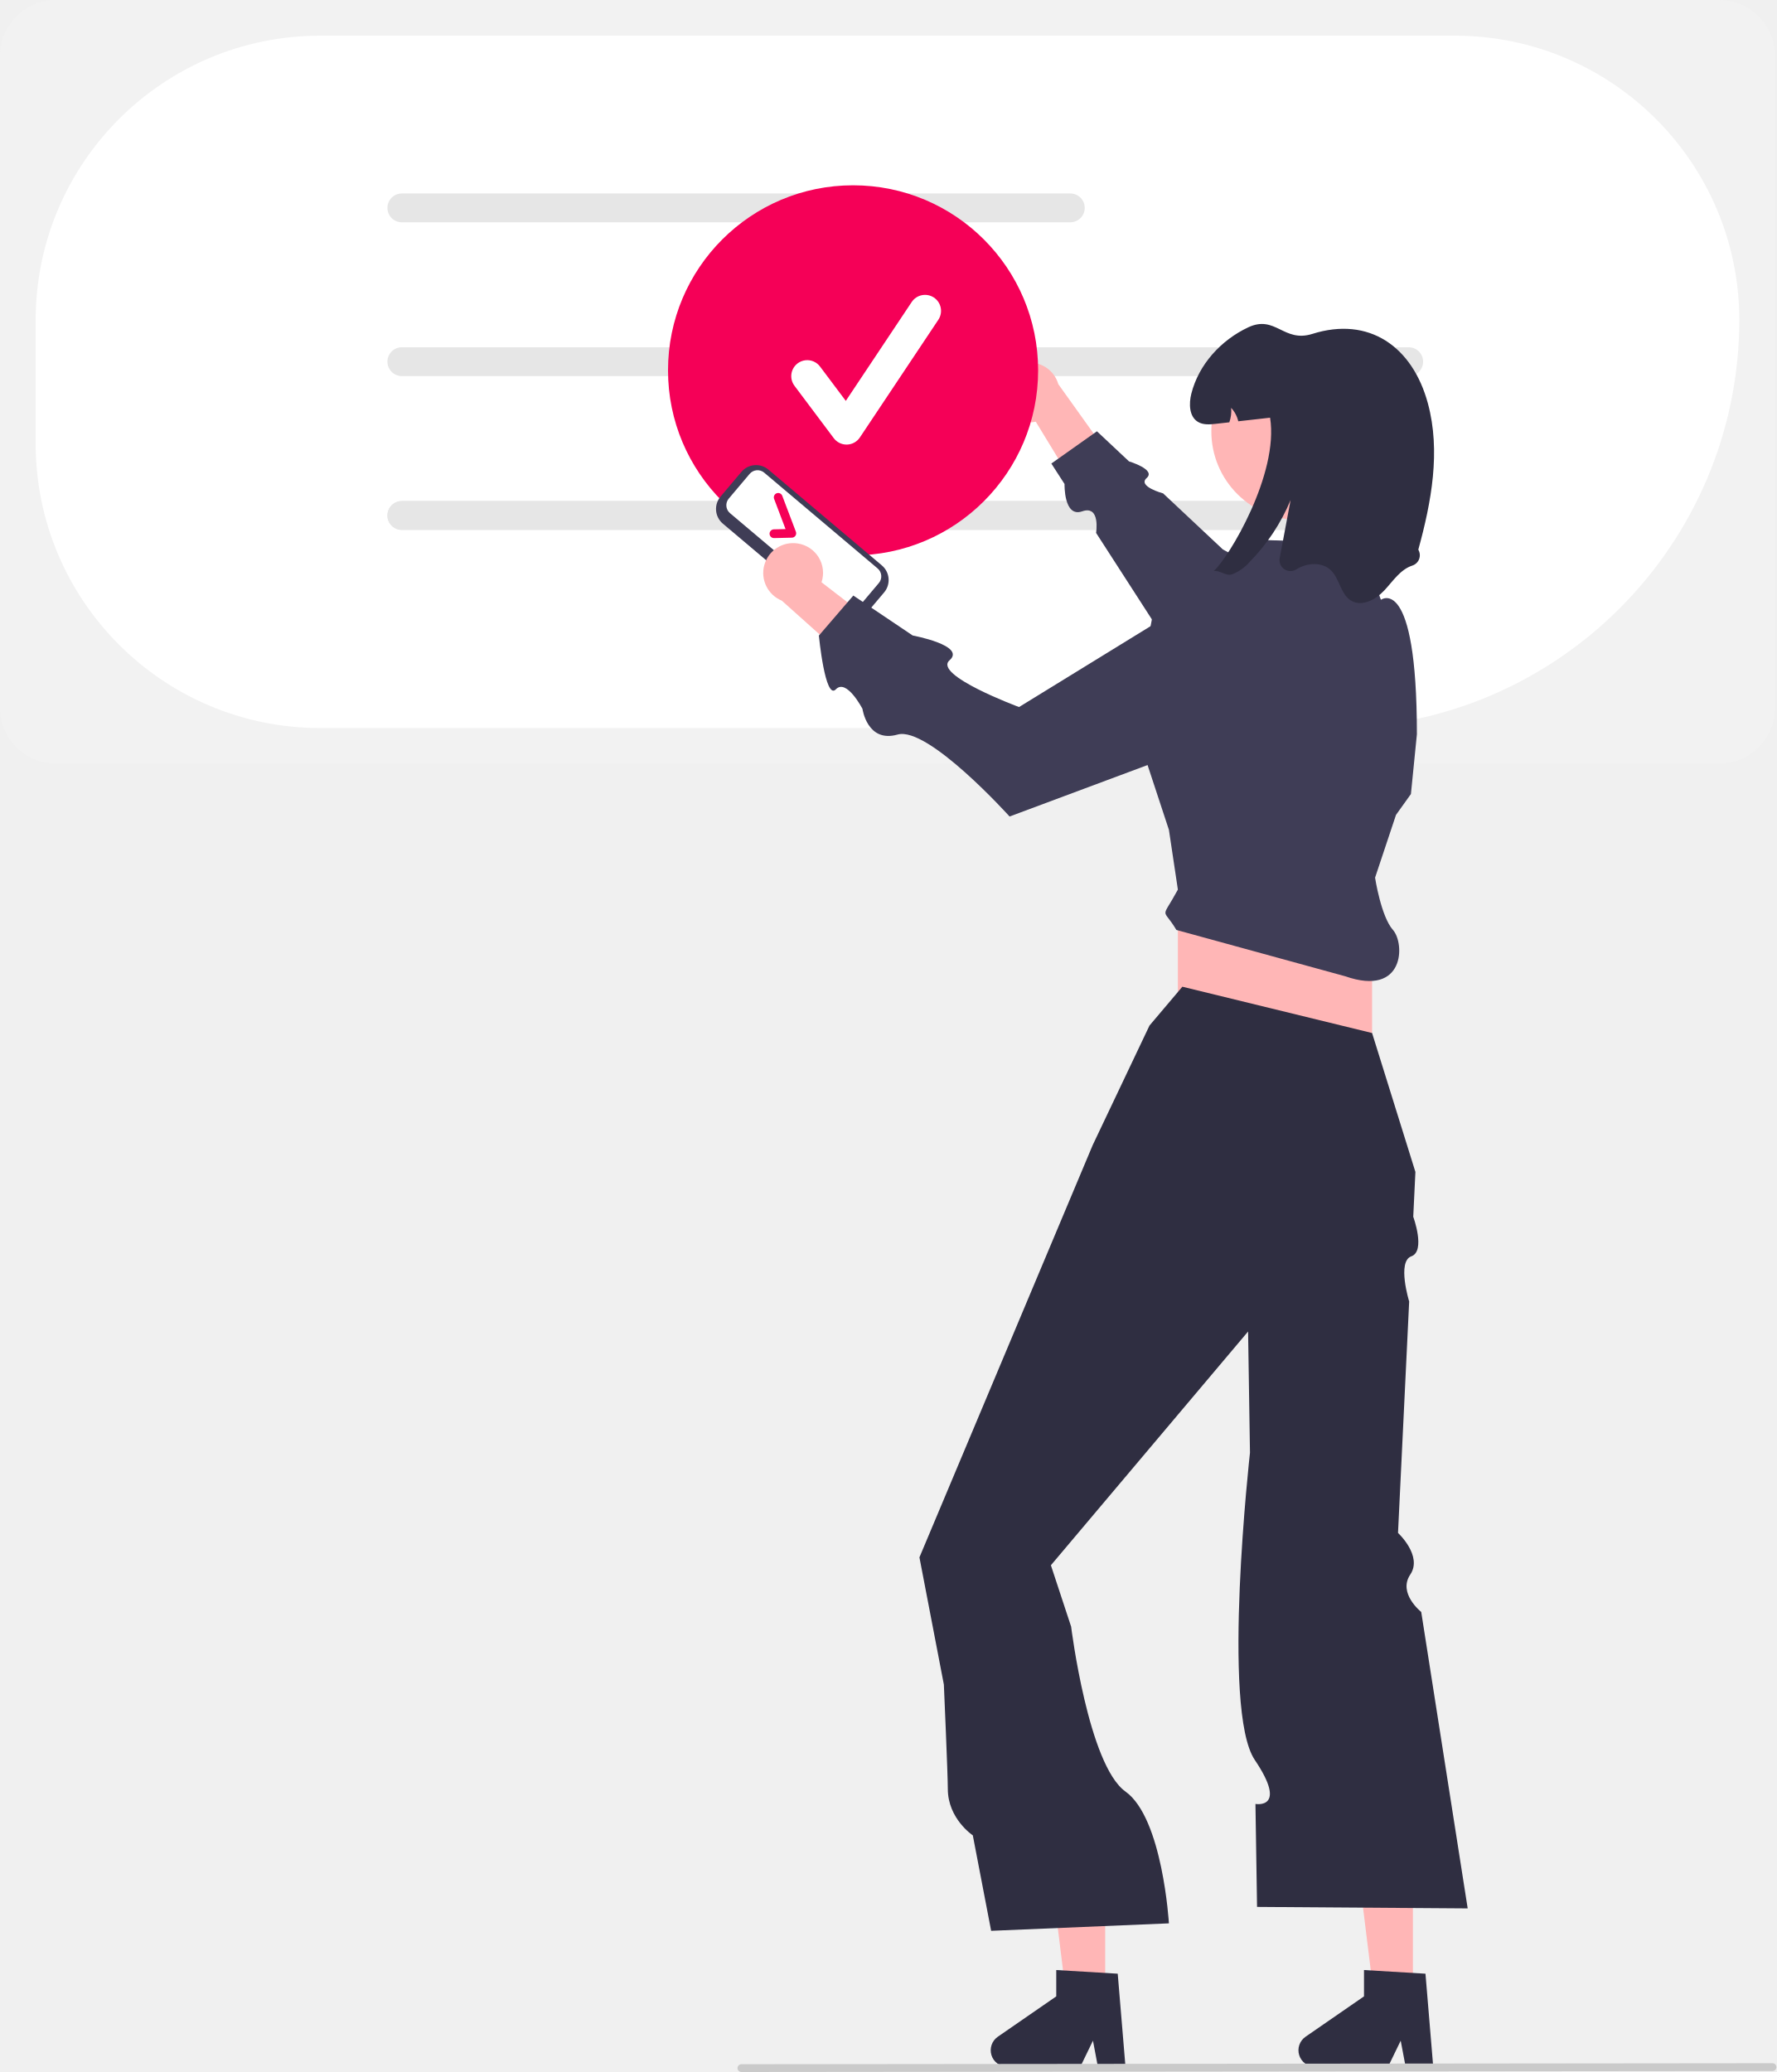
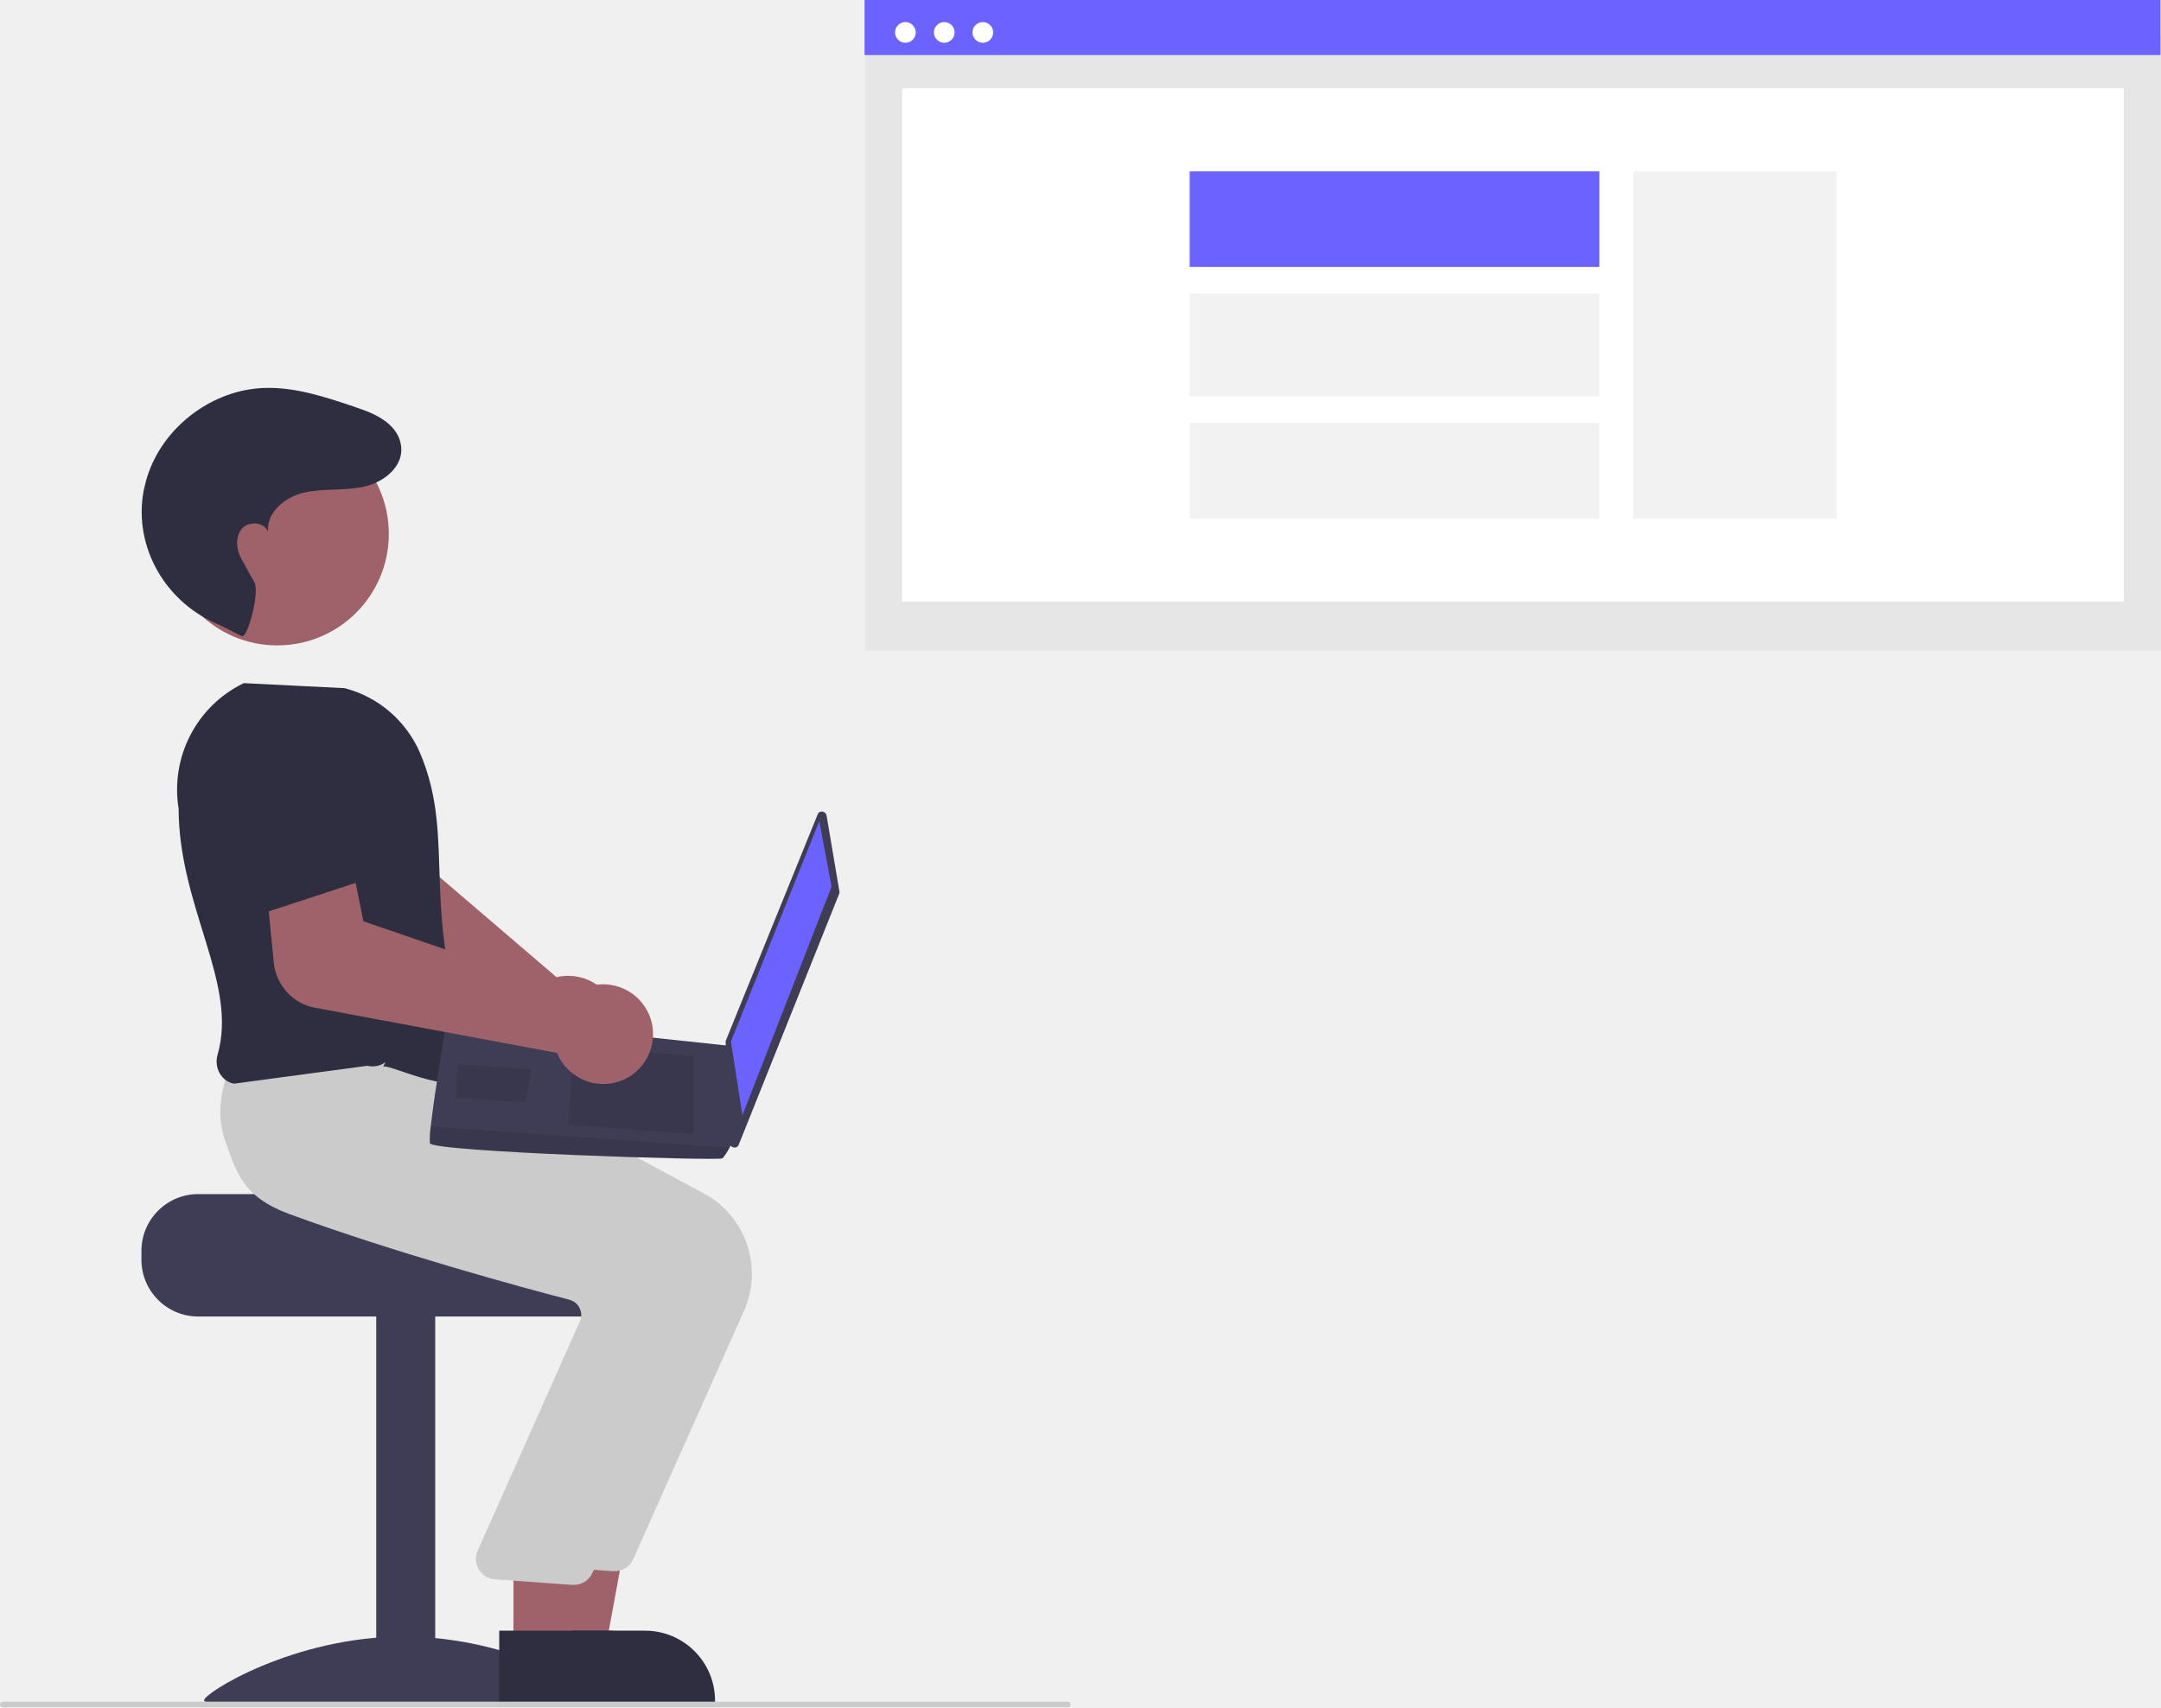
- <svg xmlns="http://www.w3.org/2000/svg" data-name="Layer 1" width="543.219" height="633.601" viewBox="0 0 543.219 633.601">
-   <path d="M854.052,366.728H345.482a17.112,17.112,0,0,1-17.092-17.092V150.291a17.112,17.112,0,0,1,17.092-17.092H854.052a17.112,17.112,0,0,1,17.092,17.092V349.636A17.112,17.112,0,0,1,854.052,366.728Z" transform="translate(-328.3903 -133.1994)" fill="#f2f2f2" />
-   <path d="M735.442,355.827H426.21a87.014,87.014,0,0,1-86.916-86.916V231.026a87.015,87.015,0,0,1,86.916-86.917h347.118a87.015,87.015,0,0,1,86.916,86.917A124.943,124.943,0,0,1,735.442,355.827Z" transform="translate(-328.3903 -133.1994)" fill="#fff" />
-   <path d="M655.673,201.175H451.267a4.408,4.408,0,1,1,0-8.816H655.673a4.408,4.408,0,0,1,0,8.816Z" transform="translate(-328.3903 -133.1994)" fill="#e6e6e6" />
-   <path d="M759.147,248.206H451.267a4.408,4.408,0,1,1,0-8.816H759.147a4.408,4.408,0,0,1,0,8.816Z" transform="translate(-328.3903 -133.1994)" fill="#e6e6e6" />
-   <path d="M759.147,295.237H451.267a4.408,4.408,0,1,1,0-8.816H759.147a4.408,4.408,0,0,1,0,8.816Z" transform="translate(-328.3903 -133.1994)" fill="#e6e6e6" />
-   <path d="M759.147,295.237H451.267a4.408,4.408,0,1,1,0-8.816H759.147a4.408,4.408,0,0,1,0,8.816Z" transform="translate(-328.3903 -133.1994)" fill="#e6e6e6" />
-   <path d="M634.103,253.604a9.088,9.088,0,0,0,11.007,8.547l16.811,27.578,7.155-15.182L652.015,250.686a9.138,9.138,0,0,0-17.912,2.918Z" transform="translate(-328.3903 -133.1994)" fill="#ffb6b6" />
-   <path d="M760.255,332.64,702.323,301.216,684.05,284.072s-7.944-2.127-5.02-4.71-5.408-5.074-5.408-5.074l-9.809-9.203L649.873,274.948l4.034,6.253s-.278,10.352,5.393,8.361,4.254,6.594,4.254,6.594l33.85,52.471Z" transform="translate(-328.3903 -133.1994)" fill="#3f3d56" />
-   <circle cx="260.855" cy="113.249" r="56.586" fill="#f50057" />
-   <polygon points="432.044 611.601 420.278 611.601 414.679 566.219 432.044 566.219 432.044 611.601" fill="#ffb6b6" />
-   <path d="M766.644,765.186h-8.438l-1.506-7.966-3.857,7.966H730.465a5.031,5.031,0,0,1-2.859-9.17l17.871-12.342V735.62l18.797,1.122Z" transform="translate(-328.3903 -133.1994)" fill="#2f2e41" />
-   <polygon points="337.942 611.601 326.176 611.601 320.577 566.219 337.942 566.219 337.942 611.601" fill="#ffb6b6" />
-   <path d="M672.542,765.186h-8.438l-1.506-7.966L658.741,765.186H636.363a5.031,5.031,0,0,1-2.859-9.17l17.871-12.342V735.62l18.797,1.122Z" transform="translate(-328.3903 -133.1994)" fill="#2f2e41" />
-   <rect x="360.175" y="268.381" width="59.385" height="67.607" fill="#ffb6b6" />
-   <path d="M689.936,434.927l-10.05,11.877L662.527,483.349,618.788,587.418l-9.25,22.009,7.47,38.907s1.209,27.411,1.209,31.898c0,9.136,7.641,14.198,7.641,14.198l5.606,29.198,54.36-2.284s-1.897-32.185-13.282-40.303-16.619-50.429-16.619-50.429l-6.186-18.772,60.298-71.478.389,24.985.188,12.093s-8.83,78.656,1.463,93.921.21,13.469.21,13.469l.49,31.488,64.41.457L762.976,626.121s-7.215-5.697-3.355-11.424-3.742-12.741-3.742-12.741l3.41-70.772s-3.775-12.224.665-13.813.583-12.101.583-12.101l.66-13.698-13.247-42.483Z" transform="translate(-328.3903 -133.1994)" fill="#2f2e41" />
-   <path d="M748.864,401.581l6.395-19.186,4.568-6.395,1.827-18.272c0-49.335-11.004-41.12-11.004-41.12l-6.354-17.351-29.236-.914L696.331,316.158l-15.531,5.482-6.082,31.602,11.107,33.721,2.741,18.272c-5.228,9.652-4.786,5.087-.457,12.334l51.619,14.161c18.272,6.395,18.272-10.05,14.608-14.161C750.672,413.458,748.864,401.581,748.864,401.581Z" transform="translate(-328.3903 -133.1994)" fill="#3f3d56" />
-   <circle cx="397.511" cy="131.907" r="27.102" fill="#ffb6b6" />
-   <path d="M699.506,307.834" transform="translate(-328.3903 -133.1994)" fill="#2f2e41" />
-   <path d="M762.084,301.284a3.329,3.329,0,0,1-1.855,4.87c-3.636,1.206-5.875,4.723-8.487,7.537-2.604,2.805-6.797,5.135-10.123,3.225-3.316-1.9-3.545-6.752-6.322-9.383-2.704-2.558-7.199-2.248-10.379-.302l-.095.058a3.351,3.351,0,0,1-5.127-3.41q1.671-8.887,3.34-17.772a59.761,59.761,0,0,1-12.507,18.912,13.757,13.757,0,0,1-5.427,3.819c-1.9.603-3.746-1.361-5.591-1.005,4.586-4.011,20.008-29.72,17.249-46.905q-4.865.548-9.73,1.096A8.943,8.943,0,0,0,704.855,257.924a10.51,10.51,0,0,1-.557,4.413c-1.352.155-2.713.302-4.066.457-1.882.21-3.929.393-5.546-.594-2.695-1.644-2.777-5.536-2.01-8.606,2.248-8.926,9.063-16.39,17.404-20.3,8.341-3.901,10.808,4.787,19.597,2.01,17.359-5.482,30.661,3.892,35.348,21.287C768.963,271.181,766.104,286.666,762.084,301.284Z" transform="translate(-328.3903 -133.1994)" fill="#2f2e41" />
-   <path d="M837.116,765.776H803.929l-.143-.259c-.424-.77-.834-1.585-1.217-2.423-3.418-7.318-4.863-15.688-6.138-23.073l-.96-5.566a3.437,3.437,0,0,1,5.41-3.362q7.565,5.505,15.136,10.999c1.911,1.391,4.094,3,6.184,4.739.202-.979.413-1.962.624-2.931a3.439,3.439,0,0,1,6.281-1.086l3.883,6.238c2.832,4.556,5.332,9.045,4.822,13.887a.756.756,0,0,1-.013.176,10.947,10.947,0,0,1-.563,2.331Z" transform="translate(-328.3903 -133.1994)" fill="#f0f0f0" />
-   <path d="M870.425,766.493l-315.358.307a1.191,1.191,0,0,1,0-2.381l315.358-.307a1.191,1.191,0,0,1,0,2.381Z" transform="translate(-328.3903 -133.1994)" fill="#cacaca" />
-   <path d="M584.101,322.609l-34.688-29.294a5.865,5.865,0,0,1-.696-8.257l6.384-7.56a5.865,5.865,0,0,1,8.257-.696l34.688,29.294a5.865,5.865,0,0,1,.696,8.257l-6.384,7.56A5.865,5.865,0,0,1,584.101,322.609Z" transform="translate(-328.3903 -133.1994)" fill="#3f3d56" />
-   <path d="M551.234,285.668a3.161,3.161,0,0,0,.375,4.449l34.688,29.294a3.161,3.161,0,0,0,4.449-.375l6.384-7.56a3.161,3.161,0,0,0-.375-4.449l-34.688-29.294a3.161,3.161,0,0,0-4.449.375Z" transform="translate(-328.3903 -133.1994)" fill="#fff" />
-   <path d="M571.598,297.056a1.333,1.333,0,0,1-1.054.558l-5.45.125a1.334,1.334,0,1,1-.061-2.667l3.566-.082-3.511-9.265a1.334,1.334,0,0,1,2.494-.945l4.18,11.028a1.334,1.334,0,0,1-.141,1.218Z" transform="translate(-328.3903 -133.1994)" fill="#f50057" />
-   <path d="M572.297,299.384a9.088,9.088,0,0,1,7.3,11.871l25.586,19.709-15.87,5.461-21.864-19.554a9.138,9.138,0,0,1,4.848-17.489Z" transform="translate(-328.3903 -133.1994)" fill="#ffb6b6" />
-   <path d="M705.505,309.129l-65.509,40.278s-26.413-9.773-21.251-14.297-11.271-7.583-11.271-7.583l-18.153-12.213-10.534,12.242s1.919,19.885,5.185,16.442,8.147,5.963,8.147,5.963,1.443,10.502,10.739,7.859S637.101,382.882,637.101,382.882l80.622-30.069Z" transform="translate(-328.3903 -133.1994)" fill="#3f3d56" />
-   <path d="M587.255,269.147a4.891,4.891,0,0,1-3.913-1.957l-11.998-15.997a4.892,4.892,0,1,1,7.827-5.87l7.849,10.465,20.16-30.24a4.892,4.892,0,0,1,8.141,5.427l-23.996,35.994a4.894,4.894,0,0,1-3.935,2.177C587.346,269.146,587.301,269.147,587.255,269.147Z" transform="translate(-328.3903 -133.1994)" fill="#fff" />
+ <svg xmlns="http://www.w3.org/2000/svg" version="1.1" id="b4e9d833-dfac-4889-b0f2-073e524f4cae" x="0px" y="0px" viewBox="0 0 773.1 610.8" style="enable-background:new 0 0 773.1 610.8;" xml:space="preserve">
+   <style type="text/css">
+ 	.st0{fill:#E6E6E6;}
+ 	.st1{fill:#FFFFFF;}
+ 	.st2{fill:#6C63FF;}
+ 	.st3{fill:#F2F2F2;}
+ 	.st4{fill:#9F616A;}
+ 	.st5{fill:#3F3D56;}
+ 	.st6{fill:#2F2E41;}
+ 	.st7{fill:#CBCBCB;}
+ 	.st8{opacity:0.1;enable-background:new    ;}
+ </style>
+   <rect id="e81a7c33-c795-457d-8abc-c4a3c260cd56" x="309.5" y="12.7" class="st0" width="463.6" height="220" />
+   <rect id="be98c830-918a-42d1-b1b0-0085d5874e90" x="322.7" y="31.6" class="st1" width="437.1" height="183.6" />
+   <rect id="ea07d9fd-7a34-4098-acd7-056fd1871281" x="309.3" class="st2" width="463.6" height="19.7" />
+   <circle id="b9ed5a45-8896-4ed9-86b4-15f853c9a185" class="st1" cx="323.9" cy="11.6" r="3.7" />
+   <circle id="a9233a38-f8ba-48e0-88f3-496fd4836d40" class="st1" cx="337.8" cy="11.6" r="3.7" />
+   <circle id="aa82180f-a6a9-4f5f-82fc-e73106f4ad92" class="st1" cx="351.6" cy="11.6" r="3.7" />
+   <rect x="584.3" y="61.3" class="st3" width="72.7" height="124.2" />
+   <rect x="425.6" y="61.3" class="st2" width="146.6" height="34.2" />
+   <rect x="425.6" y="105" class="st3" width="146.6" height="36.8" />
+   <rect x="425.6" y="151.3" class="st3" width="146.6" height="34.2" />
+   <path class="st4" d="M221.2,367.1c0.1-9.9-7.9-17.9-17.8-18c-0.7,0-1.4,0-2,0.1c-0.8,0.1-1.6,0.2-2.3,0.4l-60.5-51.8l3.6-19.5  l-29.8-9.7l-9,31.2c-2.2,7.7,0.9,15.9,7.7,20.2l74.4,47c0,0.6,0,1.2,0.1,1.8c1.1,9.8,9.9,16.9,19.7,15.8c0.7-0.1,1.3-0.2,2-0.3  c0.7-0.2,1.4-0.4,2.1-0.6C216.4,381.3,221.1,374.6,221.2,367.1z" />
+   <path class="st5" d="M70.9,427.2h78c0,2.2,80.3,4.1,80.3,4.1c1.3,0.9,2.4,2,3.4,3.2c3.1,3.6,4.7,8.2,4.7,13v3.2  c0,11.2-9.1,20.3-20.3,20.3H70.9c-11.2,0-20.3-9.1-20.3-20.3v-3.2C50.6,436.3,59.7,427.2,70.9,427.2z" />
+   <rect x="134.6" y="470.2" class="st5" width="21.1" height="136.4" />
+   <path class="st5" d="M215.8,608.3c0,2.6-32,1-71.4,1s-71.4,1.6-71.4-1s32-22.8,71.4-22.8S215.8,605.8,215.8,608.3z" />
+   <polygon class="st4" points="196.7,589.9 216.6,589.9 226.1,538.3 196.7,538.3 " />
+   <path class="st6" d="M191.6,609.2l64.2,0v-0.8c0-13.8-11.2-25-25-25h0h0l-39.2,0L191.6,609.2z" />
+   <path class="st7" d="M226.5,557.9l39.7-89c6.9-15.6,0.6-33.8-14.3-41.9l-86.1-46.2l-39.3-3.3l-36.2-3.3l-0.3,0.4  c-0.3,0.6-8.1,14-2.9,28.8c4,11.2,14.4,19.9,30.9,26c38.5,14.1,83,26.2,100.3,30.7c1.5,0.4,2.9,1.4,3.6,2.9c0.7,1.4,0.9,3.1,0.3,4.5  l-36.9,82.8c-1.4,3.8,0.6,8,4.3,9.4c0.6,0.2,1.2,0.4,1.8,0.4l27.6,2c0.2,0,0.5,0,0.7,0C222.7,562.2,225.3,560.5,226.5,557.9z" />
+   <polygon class="st4" points="183.7,589.9 203.6,589.9 213.1,538.3 183.7,538.3 " />
+   <path class="st6" d="M178.6,609.2l64.2,0v-0.8c0-13.8-11.2-25-25-25c0,0,0,0,0,0h0l-39.2,0L178.6,609.2z" />
+   <path class="st7" d="M211.9,562.8l39.7-89c6.9-15.6,0.6-33.8-14.3-41.9l-86.1-46.2l-39.3-3.3l-28.4-2.5l0-0.4  c-0.3,0.6-8.1,14-2.9,28.8c4,11.2,6.3,19.9,22.8,26c38.5,14.1,83,26.2,100.3,30.7c1.5,0.4,2.9,1.4,3.6,2.9c0.7,1.4,0.9,3.1,0.3,4.5  l-36.9,82.8c-1.4,3.8,0.6,8,4.3,9.4c0.6,0.2,1.2,0.4,1.8,0.4l27.6,2c0.2,0,0.5,0,0.7,0C208.1,567.1,210.7,565.4,211.9,562.8z" />
+   <path class="st6" d="M137.1,381.6c1.9-1.3,29.2,13,34.1,1.6c-22.7-56.8-7.1-81.4-21-114c-5-11.4-14.9-19.9-26.9-23l-36.1-1.8  l-0.2,0.1c-16.7,8.2-26.1,26.4-23.1,44.8c0.1,35.5,21.4,62.5,13.9,88.2c-0.6,2.2-0.3,4.5,0.8,6.5c1.1,1.9,2.9,3.3,5.1,3.7l47.7-6.4  c2.3,0.5,4.6,0.1,6.5-1.3L137.1,381.6z" />
+   <circle class="st4" cx="99.2" cy="191" r="39.9" />
+   <path class="st6" d="M86.5,227.6c2.1,0.9,6.5-16,4.5-19.3c-2.9-5-2.7-5-4.6-8.3s-2.3-7.9,0.1-10.8s8.2-2.5,9.4,1.1  c-0.7-7,6.2-12.6,13-14.1s14-0.6,20.9-2c8-1.6,16.2-8.3,13.1-17.1c-0.5-1.5-1.4-2.8-2.4-4c-3.7-4.1-8.8-5.9-13.8-7.6  c-10.4-3.5-21.2-7.1-32.2-6.7c-18.1,0.6-35.2,13.2-41.3,30.2c-0.8,2.1-1.3,4.3-1.8,6.5c-3.8,20.3,8,40.4,27.2,48.1L86.5,227.6z" />
+   <path class="st5" d="M295.7,291.7l4.6,27.2c0.1,0.3,0,0.6-0.1,0.9l-35.9,89.7c-0.3,0.9-1.3,1.3-2.2,0.9c-0.6-0.2-1-0.8-1-1.5  l-1.5-36c0-0.2,0-0.5,0.1-0.7l32.8-80.8c0.3-0.9,1.3-1.3,2.2-0.9C295.2,290.7,295.6,291.2,295.7,291.7L295.7,291.7z" />
+   <polygon class="st2" points="293.1,293.8 297.5,317.2 265.6,399 261.5,372.6 " />
+   <path class="st5" d="M153.8,409c0.8,3.1,103.6,6.4,104.7,5.4c1-1.2,1.8-2.5,2.5-3.8c1.1-1.9,2.1-3.9,2.1-3.9l-1.7-32.5L160,363.4  c0,0-4.5,27.1-5.9,39.6C153.8,405,153.7,407,153.8,409z" />
+   <polygon class="st8" points="248.1,377.7 248.1,405.7 203.3,402.5 205.3,374.7 " />
+   <polygon class="st8" points="189.7,382.6 190,382.5 187.9,394.4 163,392.7 163.8,380.7 " />
+   <path class="st8" d="M153.8,409c0.8,3.1,103.6,6.4,104.7,5.4c1-1.2,1.8-2.5,2.5-3.8L154.2,403C153.8,405,153.7,407,153.8,409z" />
+   <path class="st4" d="M112.5,360.5l86.8,16.2c0.2,0.5,0.5,1.1,0.7,1.6c2.4,4.5,6.6,7.7,11.5,9c5,1.2,10.2,0.3,14.4-2.6  c8.1-5.6,10.2-16.7,4.6-24.8c-5.1-7.5-15.1-9.9-23.1-5.7c-0.7,0.4-1.4,0.8-2,1.3L130,329.6l-3.9-19.4l-31.3,2.1l3.2,32.6  C99,352.6,104.8,359,112.5,360.5z" />
+   <path class="st6" d="M93.9,326.8l45.4-14.9l-10.6-30.4c-2.9-8.3-11.4-13.4-20.1-11.9l0,0c-8.8,1.5-15.3,9.1-15.2,18.1L93.9,326.8z" />
+   <path class="st7" d="M382,610.8H1c-0.6,0-1-0.4-1-1s0.4-1,1-1h381c0.6,0,1,0.4,1,1S382.6,610.8,382,610.8z" />
</svg>
